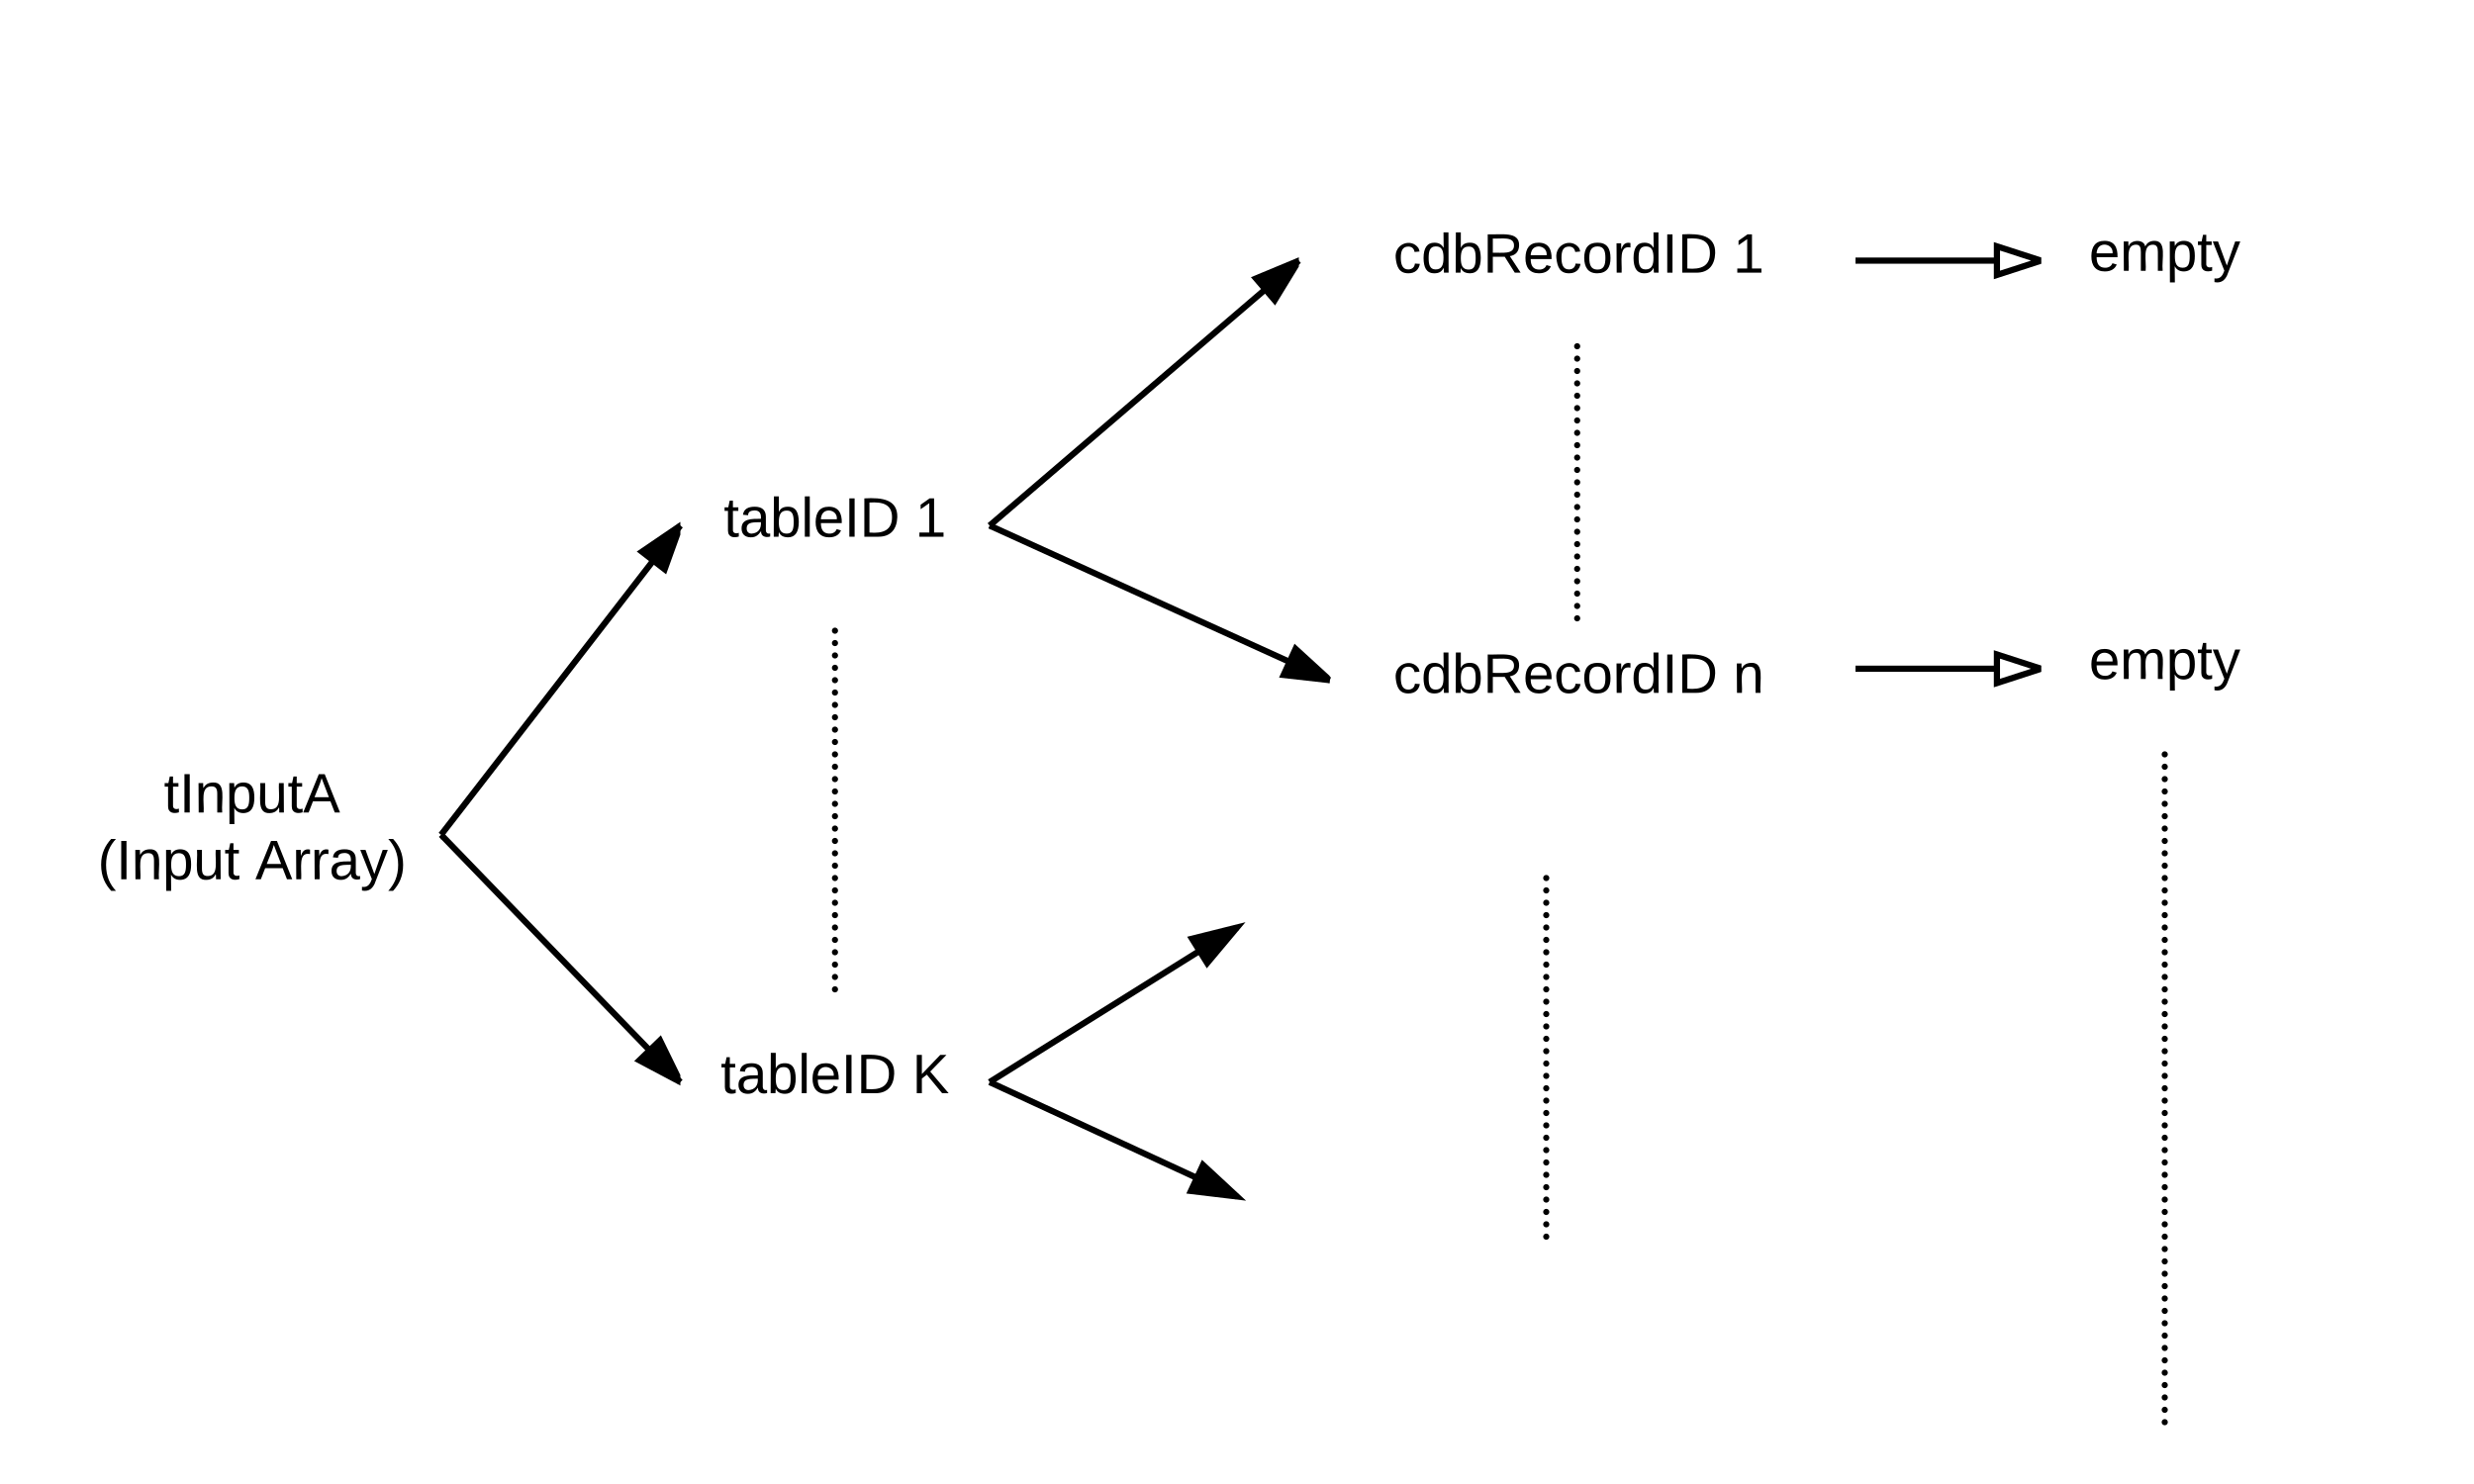
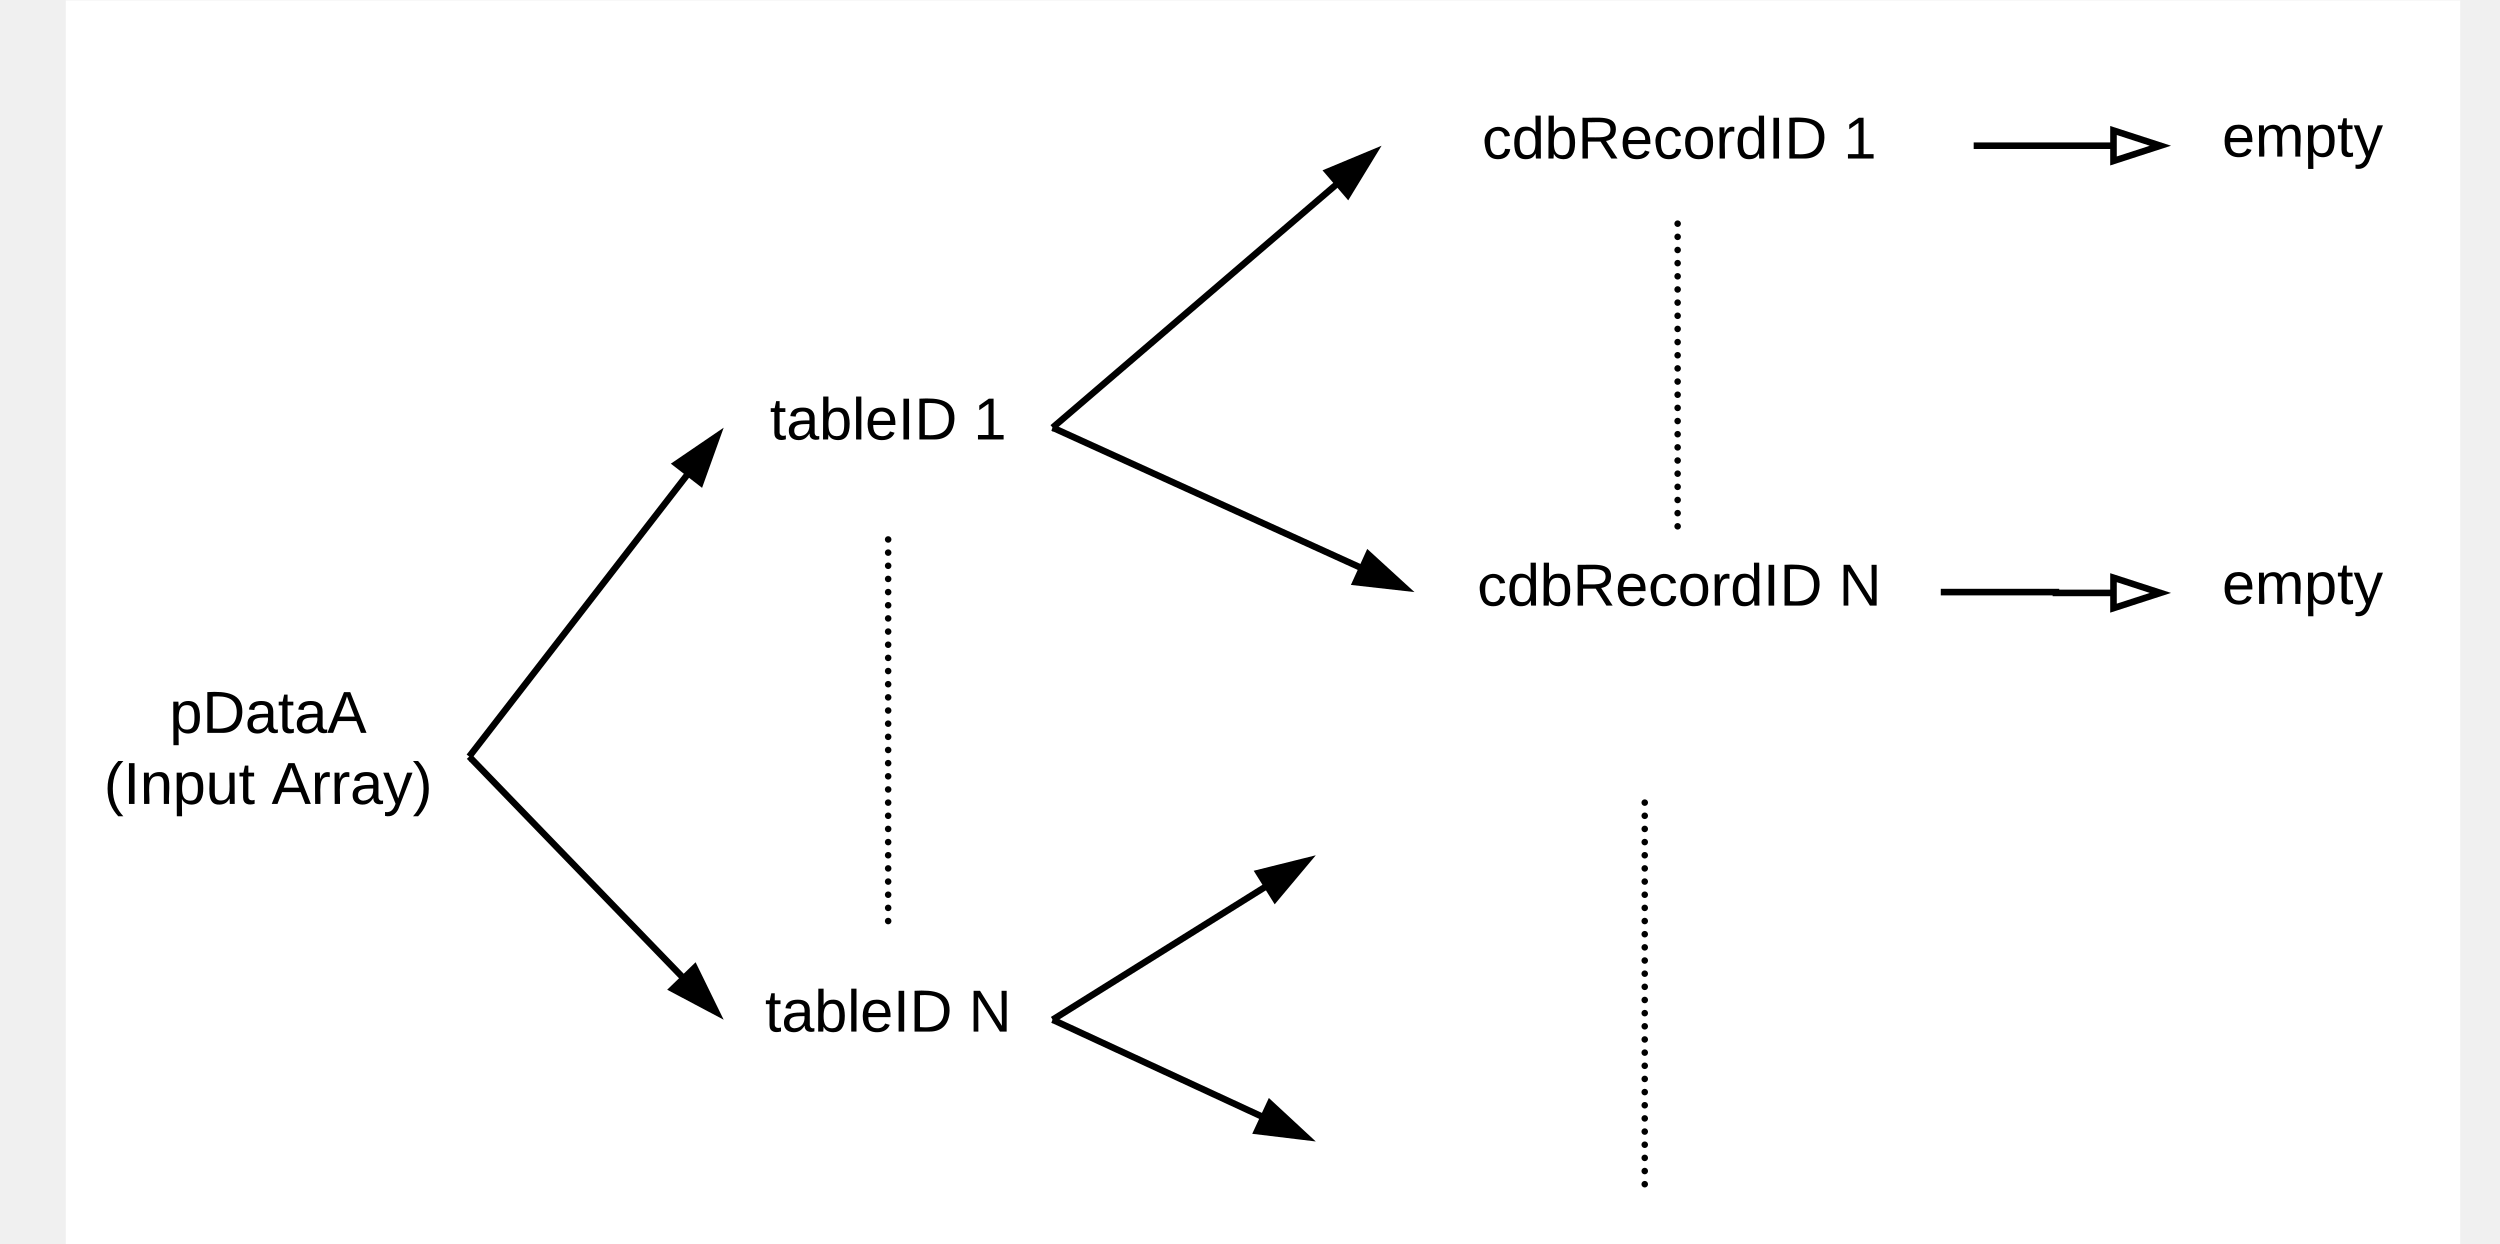
- <svg xmlns="http://www.w3.org/2000/svg" xmlns:ns1="lucid" xmlns:xlink="http://www.w3.org/1999/xlink" width="800" height="480">
-   <g transform="translate(0 0)" ns1:page-tab-id="0_0">
-     <path d="M0 0h800v480H0z" fill="#fff" />
-     <path d="M20 240h122.64v60H20z" fill="none" />
-     <use xlink:href="#a" transform="matrix(1,0,0,1,25,245) translate(28 17.8)" />
-     <use xlink:href="#b" transform="matrix(1,0,0,1,25,245) translate(6.6 39.4)" />
-     <use xlink:href="#c" transform="matrix(1,0,0,1,25,245) translate(57.55 39.4)" />
-     <path d="M220 140h100v60H220z" fill="none" />
-     <use xlink:href="#d" transform="matrix(1,0,0,1,225,145) translate(9.05 28.6)" />
-     <use xlink:href="#e" transform="matrix(1,0,0,1,225,145) translate(70.95 28.6)" />
-     <path d="M142.64 270L220 170" stroke="#000" stroke-width="2" fill="none" />
-     <path d="M143.43 270.6l-.8 1.03V270zM214.94 184.12l-7.34-5.67L220 170z" />
-     <path d="M220 172.96l-4.6 12.8-9.5-7.36 14.1-9.6zm-10.7 5.54l5.16 4 3.56-9.94z" />
-     <path d="M420 60.6h180V108H420z" fill="none" />
-     <use xlink:href="#f" transform="matrix(1,0,0,1,425,65.6) translate(25.575 22.6)" />
-     <use xlink:href="#g" transform="matrix(1,0,0,1,425,65.6) translate(135.425 22.6)" />
-     <path d="M320 170l100-85.7" stroke="#000" stroke-width="2" fill="none" />
-     <path d="M320.65 170.76l-.65.56V170zM412.18 97.1l-6.03-7.04L420 84.3z" />
-     <path d="M420 86.22l-7.68 12.58-7.82-9.13 15.5-6.45zm-12.2 4.24l4.25 4.95 5.5-9z" />
-     <path d="M430 200h160v40H430z" fill="none" />
-     <use xlink:href="#f" transform="matrix(1,0,0,1,435,205) translate(15.575 19.1)" />
-     <use xlink:href="#h" transform="matrix(1,0,0,1,435,205) translate(125.425 19.1)" />
-     <path d="M320 170l110 50" stroke="#000" stroke-width="2" fill="none" />
-     <path d="M320.4 169.1l-.4.9v-1.1zM430 220l-14.9-1.68 3.83-8.44z" />
-     <path d="M430 218.64V221l-16.4-1.84 5-10.95zm-13.43-1.16l10.48 1.18-7.78-7.12z" />
-     <path d="M600 84.3h60" stroke="#000" stroke-width="2" fill="none" />
+ <svg xmlns="http://www.w3.org/2000/svg" xmlns:ns1="lucid" xmlns:xlink="http://www.w3.org/1999/xlink" width="760" height="378">
+   <g transform="translate(20 0.1481481)" ns1:page-tab-id="0_0">
+     <path d="M0 0h727.9v562.47H0z" fill="#fff" />
+     <path d="M0 199.85h122.64v60H0z" stroke="#000" stroke-opacity="0" stroke-width="2" fill="#fff" fill-opacity="0" />
+     <use xlink:href="#a" transform="matrix(1,0,0,1,5,204.8519) translate(26.525 17.8)" />
+     <use xlink:href="#b" transform="matrix(1,0,0,1,5,204.8519) translate(6.6 39.4)" />
+     <use xlink:href="#c" transform="matrix(1,0,0,1,5,204.8519) translate(57.55 39.4)" />
+     <path d="M200 99.85h100v60H200z" stroke="#000" stroke-opacity="0" stroke-width="2" fill="#fff" fill-opacity="0" />
+     <use xlink:href="#d" transform="matrix(1,0,0,1,205,104.8519) translate(9.05 28.6)" />
+     <use xlink:href="#e" transform="matrix(1,0,0,1,205,104.8519) translate(70.95 28.6)" />
+     <path d="M122.64 229.85l66.2-85.57" stroke="#000" stroke-width="2" fill="none" />
+     <path d="M123.43 230.46l-.8 1.03v-1.65zM192.96 146.53l-7.34-5.67 12.4-8.45z" />
+     <path d="M193.43 148.16l-9.5-7.35L200 129.86zm-6.1-7.25l5.15 4 3.56-9.93z" />
+     <path d="M400 20.45h180v47.4H400z" stroke="#000" stroke-opacity="0" stroke-width="2" fill="#fff" fill-opacity="0" />
+     <use xlink:href="#f" transform="matrix(1,0,0,1,405,25.45185) translate(25.575 22.6)" />
+     <use xlink:href="#e" transform="matrix(1,0,0,1,405,25.45185) translate(135.425 22.6)" />
+     <path d="M300 129.85l86.15-73.83" stroke="#000" stroke-width="2" fill="none" />
+     <path d="M300.65 130.6l-.65.57v-1.32zM389.73 59.06l-6.04-7.04 13.84-5.76z" />
+     <path d="M389.86 60.76l-7.82-9.13L400 44.15zm-4.5-8.34l4.23 4.94 5.5-9z" />
+     <path d="M410 159.85h160v40H410z" stroke="#000" stroke-opacity="0" stroke-width="2" fill="#fff" fill-opacity="0" />
+     <use xlink:href="#f" transform="matrix(1,0,0,1,415,164.8519) translate(14.1 19.1)" />
+     <use xlink:href="#g" transform="matrix(1,0,0,1,415,164.8519) translate(123.95 19.1)" />
+     <path d="M300 129.85l93.4 42.46" stroke="#000" stroke-width="2" fill="none" />
+     <path d="M300.4 128.94l-.4.9v-1.1zM407.05 178.5l-14.9-1.67 3.83-8.44z" />
+     <path d="M410 179.85l-19.33-2.18 4.97-10.95zM393.63 176l10.48 1.17-7.77-7.1z" />
+     <path d="M580 44.15h41.76" stroke="#000" stroke-width="2" fill="none" />
    <path />
-     <path d="M660 84.3l-14.27 4.64v-9.28z" fill="#fff" />
-     <path d="M660 83.25v2.1l-15.27 4.96v-12zm-13.27 4.3l10.03-3.25-10.03-3.26z" />
-     <path d="M660 60h80v48h-80z" fill="none" />
-     <use xlink:href="#i" transform="matrix(1,0,0,1,665,65) translate(10.525 22.6)" />
-     <path d="M510 200v-92" fill="none" />
-     <path d="M511 200c0 .55-.45 1-1 1s-1-.45-1-1 .45-1 1-1 1 .45 1 1zm0-4c0 .55-.45 1-1 1s-1-.45-1-1 .45-1 1-1 1 .45 1 1zm0-4c0 .55-.45 1-1 1s-1-.45-1-1 .45-1 1-1 1 .45 1 1zm0-4c0 .55-.45 1-1 1s-1-.45-1-1 .45-1 1-1 1 .45 1 1zm0-4c0 .55-.45 1-1 1s-1-.45-1-1 .45-1 1-1 1 .45 1 1zm0-4c0 .55-.45 1-1 1s-1-.45-1-1 .45-1 1-1 1 .45 1 1zm0-4c0 .55-.45 1-1 1s-1-.45-1-1 .45-1 1-1 1 .45 1 1zm0-4c0 .55-.45 1-1 1s-1-.45-1-1 .45-1 1-1 1 .45 1 1zm0-4c0 .55-.45 1-1 1s-1-.45-1-1 .45-1 1-1 1 .45 1 1zm0-4c0 .55-.45 1-1 1s-1-.45-1-1 .45-1 1-1 1 .45 1 1zm0-4c0 .55-.45 1-1 1s-1-.45-1-1 .45-1 1-1 1 .45 1 1zm0-4c0 .55-.45 1-1 1s-1-.45-1-1 .45-1 1-1 1 .45 1 1zm0-4c0 .55-.45 1-1 1s-1-.45-1-1 .45-1 1-1 1 .45 1 1zm0-4c0 .55-.45 1-1 1s-1-.45-1-1 .45-1 1-1 1 .45 1 1zm0-4c0 .55-.45 1-1 1s-1-.45-1-1 .45-1 1-1 1 .45 1 1zm0-4c0 .55-.45 1-1 1s-1-.45-1-1 .45-1 1-1 1 .45 1 1zm0-4c0 .55-.45 1-1 1s-1-.45-1-1 .45-1 1-1 1 .45 1 1zm0-4c0 .55-.45 1-1 1s-1-.45-1-1 .45-1 1-1 1 .45 1 1zm0-4c0 .55-.45 1-1 1s-1-.45-1-1 .45-1 1-1 1 .45 1 1zm0-4c0 .55-.45 1-1 1s-1-.45-1-1 .45-1 1-1 1 .45 1 1zm0-4c0 .55-.45 1-1 1s-1-.45-1-1 .45-1 1-1 1 .45 1 1zm0-4c0 .55-.45 1-1 1s-1-.45-1-1 .45-1 1-1 1 .45 1 1zm0-4c0 .55-.45 1-1 1s-1-.45-1-1 .45-1 1-1 1 .45 1 1z" />
+     <path d="M636.76 44.15L622.5 48.8V39.5z" fill="#fff" />
+     <path d="M640 44.15l-18.5 6v-12zm-16.5 3.26l10.03-3.25-10.03-3.26z" />
+     <path d="M640 19.85h80v48h-80z" stroke="#000" stroke-opacity="0" stroke-width="2" fill="#fff" fill-opacity="0" />
+     <use xlink:href="#h" transform="matrix(1,0,0,1,645,24.85185) translate(10.525 22.6)" />
+     <path d="M490 159.85v-92" fill="none" />
+     <path d="M491 159.85c0 .55-.45 1-1 1s-1-.45-1-1 .45-1 1-1 1 .45 1 1zm0-4c0 .55-.45 1-1 1s-1-.45-1-1 .45-1 1-1 1 .45 1 1zm0-4c0 .55-.45 1-1 1s-1-.45-1-1 .45-1 1-1 1 .45 1 1zm0-4c0 .55-.45 1-1 1s-1-.45-1-1 .45-1 1-1 1 .45 1 1zm0-4c0 .55-.45 1-1 1s-1-.45-1-1 .45-1 1-1 1 .45 1 1zm0-4c0 .55-.45 1-1 1s-1-.45-1-1 .45-1 1-1 1 .45 1 1zm0-4c0 .55-.45 1-1 1s-1-.45-1-1 .45-1 1-1 1 .45 1 1zm0-4c0 .55-.45 1-1 1s-1-.45-1-1 .45-1 1-1 1 .45 1 1zm0-4c0 .55-.45 1-1 1s-1-.45-1-1 .45-1 1-1 1 .45 1 1zm0-4c0 .55-.45 1-1 1s-1-.45-1-1 .45-1 1-1 1 .45 1 1zm0-4c0 .55-.45 1-1 1s-1-.45-1-1 .45-1 1-1 1 .45 1 1zm0-4c0 .55-.45 1-1 1s-1-.45-1-1 .45-1 1-1 1 .45 1 1zm0-4c0 .55-.45 1-1 1s-1-.45-1-1 .45-1 1-1 1 .45 1 1zm0-4c0 .55-.45 1-1 1s-1-.45-1-1 .45-1 1-1 1 .45 1 1zm0-4c0 .55-.45 1-1 1s-1-.45-1-1 .45-1 1-1 1 .45 1 1zm0-4c0 .55-.45 1-1 1s-1-.45-1-1 .45-1 1-1 1 .45 1 1zm0-4c0 .55-.45 1-1 1s-1-.45-1-1 .45-1 1-1 1 .45 1 1zm0-4c0 .55-.45 1-1 1s-1-.45-1-1 .45-1 1-1 1 .45 1 1zm0-4c0 .55-.45 1-1 1s-1-.45-1-1 .45-1 1-1 1 .45 1 1zm0-4c0 .55-.45 1-1 1s-1-.45-1-1 .45-1 1-1 1 .45 1 1zm0-4c0 .55-.45 1-1 1s-1-.45-1-1 .45-1 1-1 1 .45 1 1zm0-4c0 .55-.45 1-1 1s-1-.45-1-1 .45-1 1-1 1 .45 1 1zm0-4c0 .55-.45 1-1 1s-1-.45-1-1 .45-1 1-1 1 .45 1 1zm0-4c0 .55-.45 1-1 1s-1-.45-1-1 .45-1 1-1 1 .45 1 1z" />
    <path />
    <path />
-     <path d="M220 320h100v60H220z" fill="none" />
-     <use xlink:href="#d" transform="matrix(1,0,0,1,225,325) translate(8.05 28.6)" />
-     <use xlink:href="#j" transform="matrix(1,0,0,1,225,325) translate(69.95 28.6)" />
-     <path d="M142.64 270L220 350" stroke="#000" stroke-width="2" fill="none" />
-     <path d="M143.36 269.3l-.72.7v-1.44zM220 350l-13.25-7.03 6.67-6.45z" />
-     <path d="M220 347.72v3.4l-14.93-7.92 8.64-8.35zm-11.56-5l9.3 4.95-4.62-9.47z" />
-     <path d="M270 320V200" fill="none" />
-     <path d="M271 320c0 .55-.45 1-1 1s-1-.45-1-1 .45-1 1-1 1 .45 1 1zm0-4c0 .55-.45 1-1 1s-1-.45-1-1 .45-1 1-1 1 .45 1 1zm0-4c0 .55-.45 1-1 1s-1-.45-1-1 .45-1 1-1 1 .45 1 1zm0-4c0 .55-.45 1-1 1s-1-.45-1-1 .45-1 1-1 1 .45 1 1zm0-4c0 .55-.45 1-1 1s-1-.45-1-1 .45-1 1-1 1 .45 1 1zm0-4c0 .55-.45 1-1 1s-1-.45-1-1 .45-1 1-1 1 .45 1 1zm0-4c0 .55-.45 1-1 1s-1-.45-1-1 .45-1 1-1 1 .45 1 1zm0-4c0 .55-.45 1-1 1s-1-.45-1-1 .45-1 1-1 1 .45 1 1zm0-4c0 .55-.45 1-1 1s-1-.45-1-1 .45-1 1-1 1 .45 1 1zm0-4c0 .55-.45 1-1 1s-1-.45-1-1 .45-1 1-1 1 .45 1 1zm0-4c0 .55-.45 1-1 1s-1-.45-1-1 .45-1 1-1 1 .45 1 1zm0-4c0 .55-.45 1-1 1s-1-.45-1-1 .45-1 1-1 1 .45 1 1zm0-4c0 .55-.45 1-1 1s-1-.45-1-1 .45-1 1-1 1 .45 1 1zm0-4c0 .55-.45 1-1 1s-1-.45-1-1 .45-1 1-1 1 .45 1 1zm0-4c0 .55-.45 1-1 1s-1-.45-1-1 .45-1 1-1 1 .45 1 1zm0-4c0 .55-.45 1-1 1s-1-.45-1-1 .45-1 1-1 1 .45 1 1zm0-4c0 .55-.45 1-1 1s-1-.45-1-1 .45-1 1-1 1 .45 1 1zm0-4c0 .55-.45 1-1 1s-1-.45-1-1 .45-1 1-1 1 .45 1 1zm0-4c0 .55-.45 1-1 1s-1-.45-1-1 .45-1 1-1 1 .45 1 1zm0-4c0 .55-.45 1-1 1s-1-.45-1-1 .45-1 1-1 1 .45 1 1zm0-4c0 .55-.45 1-1 1s-1-.45-1-1 .45-1 1-1 1 .45 1 1zm0-4c0 .55-.45 1-1 1s-1-.45-1-1 .45-1 1-1 1 .45 1 1zm0-4c0 .55-.45 1-1 1s-1-.45-1-1 .45-1 1-1 1 .45 1 1zm0-4c0 .55-.45 1-1 1s-1-.45-1-1 .45-1 1-1 1 .45 1 1zm0-4c0 .55-.45 1-1 1s-1-.45-1-1 .45-1 1-1 1 .45 1 1zm0-4c0 .55-.45 1-1 1s-1-.45-1-1 .45-1 1-1 1 .45 1 1zm0-4c0 .55-.45 1-1 1s-1-.45-1-1 .45-1 1-1 1 .45 1 1zm0-4c0 .55-.45 1-1 1s-1-.45-1-1 .45-1 1-1 1 .45 1 1zm0-4c0 .55-.45 1-1 1s-1-.45-1-1 .45-1 1-1 1 .45 1 1zm0-4c0 .55-.45 1-1 1s-1-.45-1-1 .45-1 1-1 1 .45 1 1z" />
+     <path d="M200 279.85h100v60H200z" stroke="#000" stroke-opacity="0" stroke-width="2" fill="#fff" fill-opacity="0" />
+     <use xlink:href="#d" transform="matrix(1,0,0,1,205,284.8519) translate(7.575 28.6)" />
+     <use xlink:href="#g" transform="matrix(1,0,0,1,205,284.8519) translate(69.475 28.6)" />
+     <path d="M122.64 229.85l64.68 66.9" stroke="#000" stroke-width="2" fill="none" />
+     <path d="M123.36 229.16l-.72.7v-1.45zM197.75 307.53l-13.25-7.04 6.67-6.45z" />
+     <path d="M200 309.85l-17.18-9.12 8.64-8.36zm-13.8-9.6l9.3 4.95-4.63-9.48z" />
+     <path d="M250 279.85v-120" fill="none" />
+     <path d="M251 279.85c0 .55-.45 1-1 1s-1-.45-1-1 .45-1 1-1 1 .45 1 1zm0-4c0 .55-.45 1-1 1s-1-.45-1-1 .45-1 1-1 1 .45 1 1zm0-4c0 .55-.45 1-1 1s-1-.45-1-1 .45-1 1-1 1 .45 1 1zm0-4c0 .55-.45 1-1 1s-1-.45-1-1 .45-1 1-1 1 .45 1 1zm0-4c0 .55-.45 1-1 1s-1-.45-1-1 .45-1 1-1 1 .45 1 1zm0-4c0 .55-.45 1-1 1s-1-.45-1-1 .45-1 1-1 1 .45 1 1zm0-4c0 .55-.45 1-1 1s-1-.45-1-1 .45-1 1-1 1 .45 1 1zm0-4c0 .55-.45 1-1 1s-1-.45-1-1 .45-1 1-1 1 .45 1 1zm0-4c0 .55-.45 1-1 1s-1-.45-1-1 .45-1 1-1 1 .45 1 1zm0-4c0 .55-.45 1-1 1s-1-.45-1-1 .45-1 1-1 1 .45 1 1zm0-4c0 .55-.45 1-1 1s-1-.45-1-1 .45-1 1-1 1 .45 1 1zm0-4c0 .55-.45 1-1 1s-1-.45-1-1 .45-1 1-1 1 .45 1 1zm0-4c0 .55-.45 1-1 1s-1-.45-1-1 .45-1 1-1 1 .45 1 1zm0-4c0 .55-.45 1-1 1s-1-.45-1-1 .45-1 1-1 1 .45 1 1zm0-4c0 .55-.45 1-1 1s-1-.45-1-1 .45-1 1-1 1 .45 1 1zm0-4c0 .55-.45 1-1 1s-1-.45-1-1 .45-1 1-1 1 .45 1 1zm0-4c0 .55-.45 1-1 1s-1-.45-1-1 .45-1 1-1 1 .45 1 1zm0-4c0 .55-.45 1-1 1s-1-.45-1-1 .45-1 1-1 1 .45 1 1zm0-4c0 .55-.45 1-1 1s-1-.45-1-1 .45-1 1-1 1 .45 1 1zm0-4c0 .55-.45 1-1 1s-1-.45-1-1 .45-1 1-1 1 .45 1 1zm0-4c0 .55-.45 1-1 1s-1-.45-1-1 .45-1 1-1 1 .45 1 1zm0-4c0 .55-.45 1-1 1s-1-.45-1-1 .45-1 1-1 1 .45 1 1zm0-4c0 .55-.45 1-1 1s-1-.45-1-1 .45-1 1-1 1 .45 1 1zm0-4c0 .55-.45 1-1 1s-1-.45-1-1 .45-1 1-1 1 .45 1 1zm0-4c0 .55-.45 1-1 1s-1-.45-1-1 .45-1 1-1 1 .45 1 1zm0-4c0 .55-.45 1-1 1s-1-.45-1-1 .45-1 1-1 1 .45 1 1zm0-4c0 .55-.45 1-1 1s-1-.45-1-1 .45-1 1-1 1 .45 1 1zm0-4c0 .55-.45 1-1 1s-1-.45-1-1 .45-1 1-1 1 .45 1 1zm0-4c0 .55-.45 1-1 1s-1-.45-1-1 .45-1 1-1 1 .45 1 1zm0-4c0 .55-.45 1-1 1s-1-.45-1-1 .45-1 1-1 1 .45 1 1z" />
    <path />
    <path />
-     <path d="M500 400V280" fill="none" />
-     <path d="M501 400c0 .55-.45 1-1 1s-1-.45-1-1 .45-1 1-1 1 .45 1 1zm0-4c0 .55-.45 1-1 1s-1-.45-1-1 .45-1 1-1 1 .45 1 1zm0-4c0 .55-.45 1-1 1s-1-.45-1-1 .45-1 1-1 1 .45 1 1zm0-4c0 .55-.45 1-1 1s-1-.45-1-1 .45-1 1-1 1 .45 1 1zm0-4c0 .55-.45 1-1 1s-1-.45-1-1 .45-1 1-1 1 .45 1 1zm0-4c0 .55-.45 1-1 1s-1-.45-1-1 .45-1 1-1 1 .45 1 1zm0-4c0 .55-.45 1-1 1s-1-.45-1-1 .45-1 1-1 1 .45 1 1zm0-4c0 .55-.45 1-1 1s-1-.45-1-1 .45-1 1-1 1 .45 1 1zm0-4c0 .55-.45 1-1 1s-1-.45-1-1 .45-1 1-1 1 .45 1 1zm0-4c0 .55-.45 1-1 1s-1-.45-1-1 .45-1 1-1 1 .45 1 1zm0-4c0 .55-.45 1-1 1s-1-.45-1-1 .45-1 1-1 1 .45 1 1zm0-4c0 .55-.45 1-1 1s-1-.45-1-1 .45-1 1-1 1 .45 1 1zm0-4c0 .55-.45 1-1 1s-1-.45-1-1 .45-1 1-1 1 .45 1 1zm0-4c0 .55-.45 1-1 1s-1-.45-1-1 .45-1 1-1 1 .45 1 1zm0-4c0 .55-.45 1-1 1s-1-.45-1-1 .45-1 1-1 1 .45 1 1zm0-4c0 .55-.45 1-1 1s-1-.45-1-1 .45-1 1-1 1 .45 1 1zm0-4c0 .55-.45 1-1 1s-1-.45-1-1 .45-1 1-1 1 .45 1 1zm0-4c0 .55-.45 1-1 1s-1-.45-1-1 .45-1 1-1 1 .45 1 1zm0-4c0 .55-.45 1-1 1s-1-.45-1-1 .45-1 1-1 1 .45 1 1zm0-4c0 .55-.45 1-1 1s-1-.45-1-1 .45-1 1-1 1 .45 1 1zm0-4c0 .55-.45 1-1 1s-1-.45-1-1 .45-1 1-1 1 .45 1 1zm0-4c0 .55-.45 1-1 1s-1-.45-1-1 .45-1 1-1 1 .45 1 1zm0-4c0 .55-.45 1-1 1s-1-.45-1-1 .45-1 1-1 1 .45 1 1zm0-4c0 .55-.45 1-1 1s-1-.45-1-1 .45-1 1-1 1 .45 1 1zm0-4c0 .55-.45 1-1 1s-1-.45-1-1 .45-1 1-1 1 .45 1 1zm0-4c0 .55-.45 1-1 1s-1-.45-1-1 .45-1 1-1 1 .45 1 1zm0-4c0 .55-.45 1-1 1s-1-.45-1-1 .45-1 1-1 1 .45 1 1zm0-4c0 .55-.45 1-1 1s-1-.45-1-1 .45-1 1-1 1 .45 1 1zm0-4c0 .55-.45 1-1 1s-1-.45-1-1 .45-1 1-1 1 .45 1 1zm0-4c0 .55-.45 1-1 1s-1-.45-1-1 .45-1 1-1 1 .45 1 1z" />
-     <path d="M320 350l80-50" stroke="#000" stroke-width="2" fill="none" />
-     <path d="M320.53 350.85l-.53.33V350z" />
-     <path d="M400 300l-9.64 11.5-4.9-7.87z" stroke="#000" stroke-width="2" />
-     <path d="M320 350l80 37" stroke="#000" stroke-width="2" fill="none" />
-     <path d="M320.42 349.1l-.42.9v-1.1z" />
-     <path d="M400 387l-14.9-1.78 3.9-8.42z" stroke="#000" stroke-width="2" />
-     <path d="M700 460V240" fill="none" />
-     <path d="M701 460c0 .55-.45 1-1 1s-1-.45-1-1 .45-1 1-1 1 .45 1 1zm0-4c0 .55-.45 1-1 1s-1-.45-1-1 .45-1 1-1 1 .45 1 1zm0-4c0 .55-.45 1-1 1s-1-.45-1-1 .45-1 1-1 1 .45 1 1zm0-4c0 .55-.45 1-1 1s-1-.45-1-1 .45-1 1-1 1 .45 1 1zm0-4c0 .55-.45 1-1 1s-1-.45-1-1 .45-1 1-1 1 .45 1 1zm0-4c0 .55-.45 1-1 1s-1-.45-1-1 .45-1 1-1 1 .45 1 1zm0-4c0 .55-.45 1-1 1s-1-.45-1-1 .45-1 1-1 1 .45 1 1zm0-4c0 .55-.45 1-1 1s-1-.45-1-1 .45-1 1-1 1 .45 1 1zm0-4c0 .55-.45 1-1 1s-1-.45-1-1 .45-1 1-1 1 .45 1 1zm0-4c0 .55-.45 1-1 1s-1-.45-1-1 .45-1 1-1 1 .45 1 1zm0-4c0 .55-.45 1-1 1s-1-.45-1-1 .45-1 1-1 1 .45 1 1zm0-4c0 .55-.45 1-1 1s-1-.45-1-1 .45-1 1-1 1 .45 1 1zm0-4c0 .55-.45 1-1 1s-1-.45-1-1 .45-1 1-1 1 .45 1 1zm0-4c0 .55-.45 1-1 1s-1-.45-1-1 .45-1 1-1 1 .45 1 1zm0-4c0 .55-.45 1-1 1s-1-.45-1-1 .45-1 1-1 1 .45 1 1zm0-4c0 .55-.45 1-1 1s-1-.45-1-1 .45-1 1-1 1 .45 1 1zm0-4c0 .55-.45 1-1 1s-1-.45-1-1 .45-1 1-1 1 .45 1 1zm0-4c0 .55-.45 1-1 1s-1-.45-1-1 .45-1 1-1 1 .45 1 1zm0-4c0 .55-.45 1-1 1s-1-.45-1-1 .45-1 1-1 1 .45 1 1zm0-4c0 .55-.45 1-1 1s-1-.45-1-1 .45-1 1-1 1 .45 1 1zm0-4c0 .55-.45 1-1 1s-1-.45-1-1 .45-1 1-1 1 .45 1 1zm0-4c0 .55-.45 1-1 1s-1-.45-1-1 .45-1 1-1 1 .45 1 1zm0-4c0 .55-.45 1-1 1s-1-.45-1-1 .45-1 1-1 1 .45 1 1zm0-4c0 .55-.45 1-1 1s-1-.45-1-1 .45-1 1-1 1 .45 1 1zm0-4c0 .55-.45 1-1 1s-1-.45-1-1 .45-1 1-1 1 .45 1 1zm0-4c0 .55-.45 1-1 1s-1-.45-1-1 .45-1 1-1 1 .45 1 1zm0-4c0 .55-.45 1-1 1s-1-.45-1-1 .45-1 1-1 1 .45 1 1zm0-4c0 .55-.45 1-1 1s-1-.45-1-1 .45-1 1-1 1 .45 1 1zm0-4c0 .55-.45 1-1 1s-1-.45-1-1 .45-1 1-1 1 .45 1 1zm0-4c0 .55-.45 1-1 1s-1-.45-1-1 .45-1 1-1 1 .45 1 1zm0-4c0 .55-.45 1-1 1s-1-.45-1-1 .45-1 1-1 1 .45 1 1zm0-4c0 .55-.45 1-1 1s-1-.45-1-1 .45-1 1-1 1 .45 1 1zm0-4c0 .55-.45 1-1 1s-1-.45-1-1 .45-1 1-1 1 .45 1 1zm0-4c0 .55-.45 1-1 1s-1-.45-1-1 .45-1 1-1 1 .45 1 1zm0-4c0 .55-.45 1-1 1s-1-.45-1-1 .45-1 1-1 1 .45 1 1zm0-4c0 .55-.45 1-1 1s-1-.45-1-1 .45-1 1-1 1 .45 1 1zm0-4c0 .55-.45 1-1 1s-1-.45-1-1 .45-1 1-1 1 .45 1 1zm0-4c0 .55-.45 1-1 1s-1-.45-1-1 .45-1 1-1 1 .45 1 1zm0-4c0 .55-.45 1-1 1s-1-.45-1-1 .45-1 1-1 1 .45 1 1zm0-4c0 .55-.45 1-1 1s-1-.45-1-1 .45-1 1-1 1 .45 1 1zm0-4c0 .55-.45 1-1 1s-1-.45-1-1 .45-1 1-1 1 .45 1 1zm0-4c0 .55-.45 1-1 1s-1-.45-1-1 .45-1 1-1 1 .45 1 1zm0-4c0 .55-.45 1-1 1s-1-.45-1-1 .45-1 1-1 1 .45 1 1zm0-4c0 .55-.45 1-1 1s-1-.45-1-1 .45-1 1-1 1 .45 1 1zm0-4c0 .55-.45 1-1 1s-1-.45-1-1 .45-1 1-1 1 .45 1 1zm0-4c0 .55-.45 1-1 1s-1-.45-1-1 .45-1 1-1 1 .45 1 1zm0-4c0 .55-.45 1-1 1s-1-.45-1-1 .45-1 1-1 1 .45 1 1zm0-4c0 .55-.45 1-1 1s-1-.45-1-1 .45-1 1-1 1 .45 1 1zm0-4c0 .55-.45 1-1 1s-1-.45-1-1 .45-1 1-1 1 .45 1 1zm0-4c0 .55-.45 1-1 1s-1-.45-1-1 .45-1 1-1 1 .45 1 1zm0-4c0 .55-.45 1-1 1s-1-.45-1-1 .45-1 1-1 1 .45 1 1zm0-4c0 .55-.45 1-1 1s-1-.45-1-1 .45-1 1-1 1 .45 1 1zm0-4c0 .55-.45 1-1 1s-1-.45-1-1 .45-1 1-1 1 .45 1 1zm0-4c0 .55-.45 1-1 1s-1-.45-1-1 .45-1 1-1 1 .45 1 1zm0-4c0 .55-.45 1-1 1s-1-.45-1-1 .45-1 1-1 1 .45 1 1z" />
+     <path d="M480 359.85v-120" fill="none" />
+     <path d="M481 359.85c0 .55-.45 1-1 1s-1-.45-1-1 .45-1 1-1 1 .45 1 1zm0-4c0 .55-.45 1-1 1s-1-.45-1-1 .45-1 1-1 1 .45 1 1zm0-4c0 .55-.45 1-1 1s-1-.45-1-1 .45-1 1-1 1 .45 1 1zm0-4c0 .55-.45 1-1 1s-1-.45-1-1 .45-1 1-1 1 .45 1 1zm0-4c0 .55-.45 1-1 1s-1-.45-1-1 .45-1 1-1 1 .45 1 1zm0-4c0 .55-.45 1-1 1s-1-.45-1-1 .45-1 1-1 1 .45 1 1zm0-4c0 .55-.45 1-1 1s-1-.45-1-1 .45-1 1-1 1 .45 1 1zm0-4c0 .55-.45 1-1 1s-1-.45-1-1 .45-1 1-1 1 .45 1 1zm0-4c0 .55-.45 1-1 1s-1-.45-1-1 .45-1 1-1 1 .45 1 1zm0-4c0 .55-.45 1-1 1s-1-.45-1-1 .45-1 1-1 1 .45 1 1zm0-4c0 .55-.45 1-1 1s-1-.45-1-1 .45-1 1-1 1 .45 1 1zm0-4c0 .55-.45 1-1 1s-1-.45-1-1 .45-1 1-1 1 .45 1 1zm0-4c0 .55-.45 1-1 1s-1-.45-1-1 .45-1 1-1 1 .45 1 1zm0-4c0 .55-.45 1-1 1s-1-.45-1-1 .45-1 1-1 1 .45 1 1zm0-4c0 .55-.45 1-1 1s-1-.45-1-1 .45-1 1-1 1 .45 1 1zm0-4c0 .55-.45 1-1 1s-1-.45-1-1 .45-1 1-1 1 .45 1 1zm0-4c0 .55-.45 1-1 1s-1-.45-1-1 .45-1 1-1 1 .45 1 1zm0-4c0 .55-.45 1-1 1s-1-.45-1-1 .45-1 1-1 1 .45 1 1zm0-4c0 .55-.45 1-1 1s-1-.45-1-1 .45-1 1-1 1 .45 1 1zm0-4c0 .55-.45 1-1 1s-1-.45-1-1 .45-1 1-1 1 .45 1 1zm0-4c0 .55-.45 1-1 1s-1-.45-1-1 .45-1 1-1 1 .45 1 1zm0-4c0 .55-.45 1-1 1s-1-.45-1-1 .45-1 1-1 1 .45 1 1zm0-4c0 .55-.45 1-1 1s-1-.45-1-1 .45-1 1-1 1 .45 1 1zm0-4c0 .55-.45 1-1 1s-1-.45-1-1 .45-1 1-1 1 .45 1 1zm0-4c0 .55-.45 1-1 1s-1-.45-1-1 .45-1 1-1 1 .45 1 1zm0-4c0 .55-.45 1-1 1s-1-.45-1-1 .45-1 1-1 1 .45 1 1zm0-4c0 .55-.45 1-1 1s-1-.45-1-1 .45-1 1-1 1 .45 1 1zm0-4c0 .55-.45 1-1 1s-1-.45-1-1 .45-1 1-1 1 .45 1 1zm0-4c0 .55-.45 1-1 1s-1-.45-1-1 .45-1 1-1 1 .45 1 1zm0-4c0 .55-.45 1-1 1s-1-.45-1-1 .45-1 1-1 1 .45 1 1z" />
+     <path d="M300 309.85l64.54-40.33" stroke="#000" stroke-width="2" fill="none" />
+     <path d="M300.53 310.7l-.53.33v-1.18z" />
+     <path d="M377.26 261.57l-9.64 11.5-4.92-7.87z" stroke="#000" stroke-width="2" />
+     <path d="M300 309.85l63.45 29.35" stroke="#000" stroke-width="2" fill="none" />
+     <path d="M300.42 308.94l-.42.9v-1.1z" />
+     <path d="M377.06 345.5l-14.9-1.8 3.9-8.4z" stroke="#000" stroke-width="2" />
+     <path d="M570 179.85h35v.25h16.76" stroke="#000" stroke-width="2" fill="none" />
    <path />
-     <path d="M600 216.3h60" stroke="#000" stroke-width="2" fill="none" />
-     <path d="M660 216.3l-14.27 4.64v-9.28z" fill="#fff" />
-     <path d="M660 215.25v2.1l-15.27 4.96v-12zm-13.27 4.3l10.03-3.25-10.03-3.26z" />
-     <path d="M660 192h80v48h-80z" fill="none" />
+     <path d="M636.76 180.1l-14.26 4.64v-9.27z" fill="#fff" />
+     <path d="M640 180.1l-18.5 6v-12zm-16.5 3.26l10.03-3.26-10.03-3.26z" />
+     <path d="M640 159.85h80v40h-80z" stroke="#000" stroke-opacity="0" stroke-width="2" fill="#fff" fill-opacity="0" />
    <g>
-       <use xlink:href="#i" transform="matrix(1,0,0,1,665,197) translate(10.525 22.6)" />
+       <use xlink:href="#h" transform="matrix(1,0,0,1,645,164.8519) translate(10.525 18.6)" />
    </g>
    <defs>
-       <path d="M59-47c-2 24 18 29 38 22v24C64 9 27 4 27-40v-127H5v-23h24l9-43h21v43h35v23H59v120" id="k" />
-       <path d="M33 0v-248h34V0H33" id="l" />
-       <path d="M117-194c89-4 53 116 60 194h-32v-121c0-31-8-49-39-48C34-167 62-67 57 0H25l-1-190h30c1 10-1 24 2 32 11-22 29-35 61-36" id="m" />
-       <path d="M115-194c55 1 70 41 70 98S169 2 115 4C84 4 66-9 55-30l1 105H24l-1-265h31l2 30c10-21 28-34 59-34zm-8 174c40 0 45-34 45-75s-6-73-45-74c-42 0-51 32-51 76 0 43 10 73 51 73" id="n" />
-       <path d="M84 4C-5 8 30-112 23-190h32v120c0 31 7 50 39 49 72-2 45-101 50-169h31l1 190h-30c-1-10 1-25-2-33-11 22-28 36-60 37" id="o" />
-       <path d="M205 0l-28-72H64L36 0H1l101-248h38L239 0h-34zm-38-99l-47-123c-12 45-31 82-46 123h93" id="p" />
+       <path d="M115-194c55 1 70 41 70 98S169 2 115 4C84 4 66-9 55-30l1 105H24l-1-265h31l2 30c10-21 28-34 59-34zm-8 174c40 0 45-34 45-75s-6-73-45-74c-42 0-51 32-51 76 0 43 10 73 51 73" id="i" />
+       <path d="M30-248c118-7 216 8 213 122C240-48 200 0 122 0H30v-248zM63-27c89 8 146-16 146-99s-60-101-146-95v194" id="j" />
+       <path d="M141-36C126-15 110 5 73 4 37 3 15-17 15-53c-1-64 63-63 125-63 3-35-9-54-41-54-24 1-41 7-42 31l-33-3c5-37 33-52 76-52 45 0 72 20 72 64v82c-1 20 7 32 28 27v20c-31 9-61-2-59-35zM48-53c0 20 12 33 32 33 41-3 63-29 60-74-43 2-92-5-92 41" id="k" />
+       <path d="M59-47c-2 24 18 29 38 22v24C64 9 27 4 27-40v-127H5v-23h24l9-43h21v43h35v23H59v120" id="l" />
+       <path d="M205 0l-28-72H64L36 0H1l101-248h38L239 0h-34zm-38-99l-47-123c-12 45-31 82-46 123h93" id="m" />
      <g id="a">
-         <use transform="matrix(0.05,0,0,0.05,0,0)" xlink:href="#k" />
-         <use transform="matrix(0.05,0,0,0.05,5,0)" xlink:href="#l" />
-         <use transform="matrix(0.05,0,0,0.05,10,0)" xlink:href="#m" />
-         <use transform="matrix(0.05,0,0,0.05,20,0)" xlink:href="#n" />
-         <use transform="matrix(0.05,0,0,0.05,30,0)" xlink:href="#o" />
-         <use transform="matrix(0.05,0,0,0.05,40,0)" xlink:href="#k" />
-         <use transform="matrix(0.05,0,0,0.05,45,0)" xlink:href="#p" />
+         <use transform="matrix(0.05,0,0,0.05,0,0)" xlink:href="#i" />
+         <use transform="matrix(0.05,0,0,0.05,10,0)" xlink:href="#j" />
+         <use transform="matrix(0.05,0,0,0.05,22.95,0)" xlink:href="#k" />
+         <use transform="matrix(0.05,0,0,0.05,32.95,0)" xlink:href="#l" />
+         <use transform="matrix(0.05,0,0,0.05,37.95,0)" xlink:href="#k" />
+         <use transform="matrix(0.05,0,0,0.05,47.95,0)" xlink:href="#m" />
      </g>
-       <path d="M87 75C49 33 22-17 22-94c0-76 28-126 65-167h31c-38 41-64 92-64 168S80 34 118 75H87" id="q" />
+       <path d="M87 75C49 33 22-17 22-94c0-76 28-126 65-167h31c-38 41-64 92-64 168S80 34 118 75H87" id="n" />
+       <path d="M33 0v-248h34V0H33" id="o" />
+       <path d="M117-194c89-4 53 116 60 194h-32v-121c0-31-8-49-39-48C34-167 62-67 57 0H25l-1-190h30c1 10-1 24 2 32 11-22 29-35 61-36" id="p" />
+       <path d="M84 4C-5 8 30-112 23-190h32v120c0 31 7 50 39 49 72-2 45-101 50-169h31l1 190h-30c-1-10 1-25-2-33-11 22-28 36-60 37" id="q" />
      <g id="b">
-         <use transform="matrix(0.05,0,0,0.05,0,0)" xlink:href="#q" />
-         <use transform="matrix(0.05,0,0,0.05,5.95,0)" xlink:href="#l" />
-         <use transform="matrix(0.05,0,0,0.05,10.95,0)" xlink:href="#m" />
-         <use transform="matrix(0.05,0,0,0.05,20.95,0)" xlink:href="#n" />
-         <use transform="matrix(0.05,0,0,0.05,30.95,0)" xlink:href="#o" />
-         <use transform="matrix(0.05,0,0,0.05,40.95,0)" xlink:href="#k" />
+         <use transform="matrix(0.05,0,0,0.05,0,0)" xlink:href="#n" />
+         <use transform="matrix(0.05,0,0,0.05,5.95,0)" xlink:href="#o" />
+         <use transform="matrix(0.05,0,0,0.05,10.95,0)" xlink:href="#p" />
+         <use transform="matrix(0.05,0,0,0.05,20.95,0)" xlink:href="#i" />
+         <use transform="matrix(0.05,0,0,0.05,30.95,0)" xlink:href="#q" />
+         <use transform="matrix(0.05,0,0,0.05,40.95,0)" xlink:href="#l" />
      </g>
      <path d="M114-163C36-179 61-72 57 0H25l-1-190h30c1 12-1 29 2 39 6-27 23-49 58-41v29" id="r" />
-       <path d="M141-36C126-15 110 5 73 4 37 3 15-17 15-53c-1-64 63-63 125-63 3-35-9-54-41-54-24 1-41 7-42 31l-33-3c5-37 33-52 76-52 45 0 72 20 72 64v82c-1 20 7 32 28 27v20c-31 9-61-2-59-35zM48-53c0 20 12 33 32 33 41-3 63-29 60-74-43 2-92-5-92 41" id="s" />
-       <path d="M179-190L93 31C79 59 56 82 12 73V49c39 6 53-20 64-50L1-190h34L92-34l54-156h33" id="t" />
-       <path d="M33-261c38 41 65 92 65 168S71 34 33 75H2C39 34 66-17 66-93S39-220 2-261h31" id="u" />
+       <path d="M179-190L93 31C79 59 56 82 12 73V49c39 6 53-20 64-50L1-190h34L92-34l54-156h33" id="s" />
+       <path d="M33-261c38 41 65 92 65 168S71 34 33 75H2C39 34 66-17 66-93S39-220 2-261h31" id="t" />
      <g id="c">
-         <use transform="matrix(0.05,0,0,0.05,0,0)" xlink:href="#p" />
+         <use transform="matrix(0.05,0,0,0.05,0,0)" xlink:href="#m" />
        <use transform="matrix(0.05,0,0,0.05,12,0)" xlink:href="#r" />
        <use transform="matrix(0.05,0,0,0.05,17.95,0)" xlink:href="#r" />
-         <use transform="matrix(0.05,0,0,0.05,23.9,0)" xlink:href="#s" />
-         <use transform="matrix(0.05,0,0,0.05,33.9,0)" xlink:href="#t" />
-         <use transform="matrix(0.05,0,0,0.05,42.9,0)" xlink:href="#u" />
+         <use transform="matrix(0.05,0,0,0.05,23.9,0)" xlink:href="#k" />
+         <use transform="matrix(0.05,0,0,0.05,33.9,0)" xlink:href="#s" />
+         <use transform="matrix(0.05,0,0,0.05,42.9,0)" xlink:href="#t" />
      </g>
-       <path d="M115-194c53 0 69 39 70 98 0 66-23 100-70 100C84 3 66-7 56-30L54 0H23l1-261h32v101c10-23 28-34 59-34zm-8 174c40 0 45-34 45-75 0-40-5-75-45-74-42 0-51 32-51 76 0 43 10 73 51 73" id="v" />
-       <path d="M24 0v-261h32V0H24" id="w" />
-       <path d="M100-194c63 0 86 42 84 106H49c0 40 14 67 53 68 26 1 43-12 49-29l28 8c-11 28-37 45-77 45C44 4 14-33 15-96c1-61 26-98 85-98zm52 81c6-60-76-77-97-28-3 7-6 17-6 28h103" id="x" />
-       <path d="M30-248c118-7 216 8 213 122C240-48 200 0 122 0H30v-248zM63-27c89 8 146-16 146-99s-60-101-146-95v194" id="y" />
+       <path d="M115-194c53 0 69 39 70 98 0 66-23 100-70 100C84 3 66-7 56-30L54 0H23l1-261h32v101c10-23 28-34 59-34zm-8 174c40 0 45-34 45-75 0-40-5-75-45-74-42 0-51 32-51 76 0 43 10 73 51 73" id="u" />
+       <path d="M24 0v-261h32V0H24" id="v" />
+       <path d="M100-194c63 0 86 42 84 106H49c0 40 14 67 53 68 26 1 43-12 49-29l28 8c-11 28-37 45-77 45C44 4 14-33 15-96c1-61 26-98 85-98zm52 81c6-60-76-77-97-28-3 7-6 17-6 28h103" id="w" />
      <g id="d">
-         <use transform="matrix(0.05,0,0,0.05,0,0)" xlink:href="#k" />
-         <use transform="matrix(0.05,0,0,0.05,5,0)" xlink:href="#s" />
-         <use transform="matrix(0.05,0,0,0.05,15,0)" xlink:href="#v" />
-         <use transform="matrix(0.05,0,0,0.05,25,0)" xlink:href="#w" />
-         <use transform="matrix(0.05,0,0,0.05,28.95,0)" xlink:href="#x" />
-         <use transform="matrix(0.05,0,0,0.05,38.95,0)" xlink:href="#l" />
-         <use transform="matrix(0.05,0,0,0.05,43.95,0)" xlink:href="#y" />
+         <use transform="matrix(0.05,0,0,0.05,0,0)" xlink:href="#l" />
+         <use transform="matrix(0.05,0,0,0.05,5,0)" xlink:href="#k" />
+         <use transform="matrix(0.05,0,0,0.05,15,0)" xlink:href="#u" />
+         <use transform="matrix(0.05,0,0,0.05,25,0)" xlink:href="#v" />
+         <use transform="matrix(0.05,0,0,0.05,28.95,0)" xlink:href="#w" />
+         <use transform="matrix(0.05,0,0,0.05,38.95,0)" xlink:href="#o" />
+         <use transform="matrix(0.05,0,0,0.05,43.95,0)" xlink:href="#j" />
      </g>
-       <path d="M27 0v-27h64v-190l-56 39v-29l58-41h29v221h61V0H27" id="z" />
-       <use transform="matrix(0.05,0,0,0.05,0,0)" xlink:href="#z" id="e" />
-       <path d="M96-169c-40 0-48 33-48 73s9 75 48 75c24 0 41-14 43-38l32 2c-6 37-31 61-74 61-59 0-76-41-82-99-10-93 101-131 147-64 4 7 5 14 7 22l-32 3c-4-21-16-35-41-35" id="A" />
-       <path d="M85-194c31 0 48 13 60 33l-1-100h32l1 261h-30c-2-10 0-23-3-31C134-8 116 4 85 4 32 4 16-35 15-94c0-66 23-100 70-100zm9 24c-40 0-46 34-46 75 0 40 6 74 45 74 42 0 51-32 51-76 0-42-9-74-50-73" id="B" />
-       <path d="M233-177c-1 41-23 64-60 70L243 0h-38l-65-103H63V0H30v-248c88 3 205-21 203 71zM63-129c60-2 137 13 137-47 0-61-80-42-137-45v92" id="C" />
-       <path d="M100-194c62-1 85 37 85 99 1 63-27 99-86 99S16-35 15-95c0-66 28-99 85-99zM99-20c44 1 53-31 53-75 0-43-8-75-51-75s-53 32-53 75 10 74 51 75" id="D" />
+       <path d="M27 0v-27h64v-190l-56 39v-29l58-41h29v221h61V0H27" id="x" />
+       <use transform="matrix(0.05,0,0,0.05,0,0)" xlink:href="#x" id="e" />
+       <path d="M96-169c-40 0-48 33-48 73s9 75 48 75c24 0 41-14 43-38l32 2c-6 37-31 61-74 61-59 0-76-41-82-99-10-93 101-131 147-64 4 7 5 14 7 22l-32 3c-4-21-16-35-41-35" id="y" />
+       <path d="M85-194c31 0 48 13 60 33l-1-100h32l1 261h-30c-2-10 0-23-3-31C134-8 116 4 85 4 32 4 16-35 15-94c0-66 23-100 70-100zm9 24c-40 0-46 34-46 75 0 40 6 74 45 74 42 0 51-32 51-76 0-42-9-74-50-73" id="z" />
+       <path d="M233-177c-1 41-23 64-60 70L243 0h-38l-65-103H63V0H30v-248c88 3 205-21 203 71zM63-129c60-2 137 13 137-47 0-61-80-42-137-45v92" id="A" />
+       <path d="M100-194c62-1 85 37 85 99 1 63-27 99-86 99S16-35 15-95c0-66 28-99 85-99zM99-20c44 1 53-31 53-75 0-43-8-75-51-75s-53 32-53 75 10 74 51 75" id="B" />
      <g id="f">
-         <use transform="matrix(0.05,0,0,0.05,0,0)" xlink:href="#A" />
-         <use transform="matrix(0.05,0,0,0.05,9,0)" xlink:href="#B" />
-         <use transform="matrix(0.05,0,0,0.05,19,0)" xlink:href="#v" />
-         <use transform="matrix(0.05,0,0,0.05,29,0)" xlink:href="#C" />
-         <use transform="matrix(0.05,0,0,0.05,41.95,0)" xlink:href="#x" />
-         <use transform="matrix(0.05,0,0,0.05,51.95,0)" xlink:href="#A" />
-         <use transform="matrix(0.05,0,0,0.05,60.95,0)" xlink:href="#D" />
+         <use transform="matrix(0.05,0,0,0.05,0,0)" xlink:href="#y" />
+         <use transform="matrix(0.05,0,0,0.05,9,0)" xlink:href="#z" />
+         <use transform="matrix(0.05,0,0,0.05,19,0)" xlink:href="#u" />
+         <use transform="matrix(0.05,0,0,0.05,29,0)" xlink:href="#A" />
+         <use transform="matrix(0.05,0,0,0.05,41.95,0)" xlink:href="#w" />
+         <use transform="matrix(0.05,0,0,0.05,51.95,0)" xlink:href="#y" />
+         <use transform="matrix(0.05,0,0,0.05,60.95,0)" xlink:href="#B" />
        <use transform="matrix(0.05,0,0,0.05,70.95,0)" xlink:href="#r" />
-         <use transform="matrix(0.05,0,0,0.05,76.9,0)" xlink:href="#B" />
-         <use transform="matrix(0.05,0,0,0.05,86.9,0)" xlink:href="#l" />
-         <use transform="matrix(0.05,0,0,0.05,91.9,0)" xlink:href="#y" />
+         <use transform="matrix(0.05,0,0,0.05,76.9,0)" xlink:href="#z" />
+         <use transform="matrix(0.05,0,0,0.05,86.9,0)" xlink:href="#o" />
+         <use transform="matrix(0.05,0,0,0.05,91.9,0)" xlink:href="#j" />
      </g>
-       <use transform="matrix(0.05,0,0,0.05,0,0)" xlink:href="#z" id="g" />
-       <use transform="matrix(0.05,0,0,0.05,0,0)" xlink:href="#m" id="h" />
-       <path d="M210-169c-67 3-38 105-44 169h-31v-121c0-29-5-50-35-48C34-165 62-65 56 0H25l-1-190h30c1 10-1 24 2 32 10-44 99-50 107 0 11-21 27-35 58-36 85-2 47 119 55 194h-31v-121c0-29-5-49-35-48" id="E" />
-       <g id="i">
-         <use transform="matrix(0.05,0,0,0.05,0,0)" xlink:href="#x" />
-         <use transform="matrix(0.05,0,0,0.05,10,0)" xlink:href="#E" />
-         <use transform="matrix(0.05,0,0,0.05,24.95,0)" xlink:href="#n" />
-         <use transform="matrix(0.05,0,0,0.05,34.95,0)" xlink:href="#k" />
-         <use transform="matrix(0.05,0,0,0.05,39.95,0)" xlink:href="#t" />
+       <path d="M190 0L58-211 59 0H30v-248h39L202-35l-2-213h31V0h-41" id="C" />
+       <use transform="matrix(0.05,0,0,0.05,0,0)" xlink:href="#C" id="g" />
+       <path d="M210-169c-67 3-38 105-44 169h-31v-121c0-29-5-50-35-48C34-165 62-65 56 0H25l-1-190h30c1 10-1 24 2 32 10-44 99-50 107 0 11-21 27-35 58-36 85-2 47 119 55 194h-31v-121c0-29-5-49-35-48" id="D" />
+       <g id="h">
+         <use transform="matrix(0.05,0,0,0.05,0,0)" xlink:href="#w" />
+         <use transform="matrix(0.05,0,0,0.05,10,0)" xlink:href="#D" />
+         <use transform="matrix(0.05,0,0,0.05,24.95,0)" xlink:href="#i" />
+         <use transform="matrix(0.05,0,0,0.05,34.95,0)" xlink:href="#l" />
+         <use transform="matrix(0.05,0,0,0.05,39.95,0)" xlink:href="#s" />
      </g>
-       <path d="M194 0L95-120 63-95V0H30v-248h33v124l119-124h40L117-140 236 0h-42" id="F" />
-       <use transform="matrix(0.05,0,0,0.05,0,0)" xlink:href="#F" id="j" />
    </defs>
  </g>
</svg>
